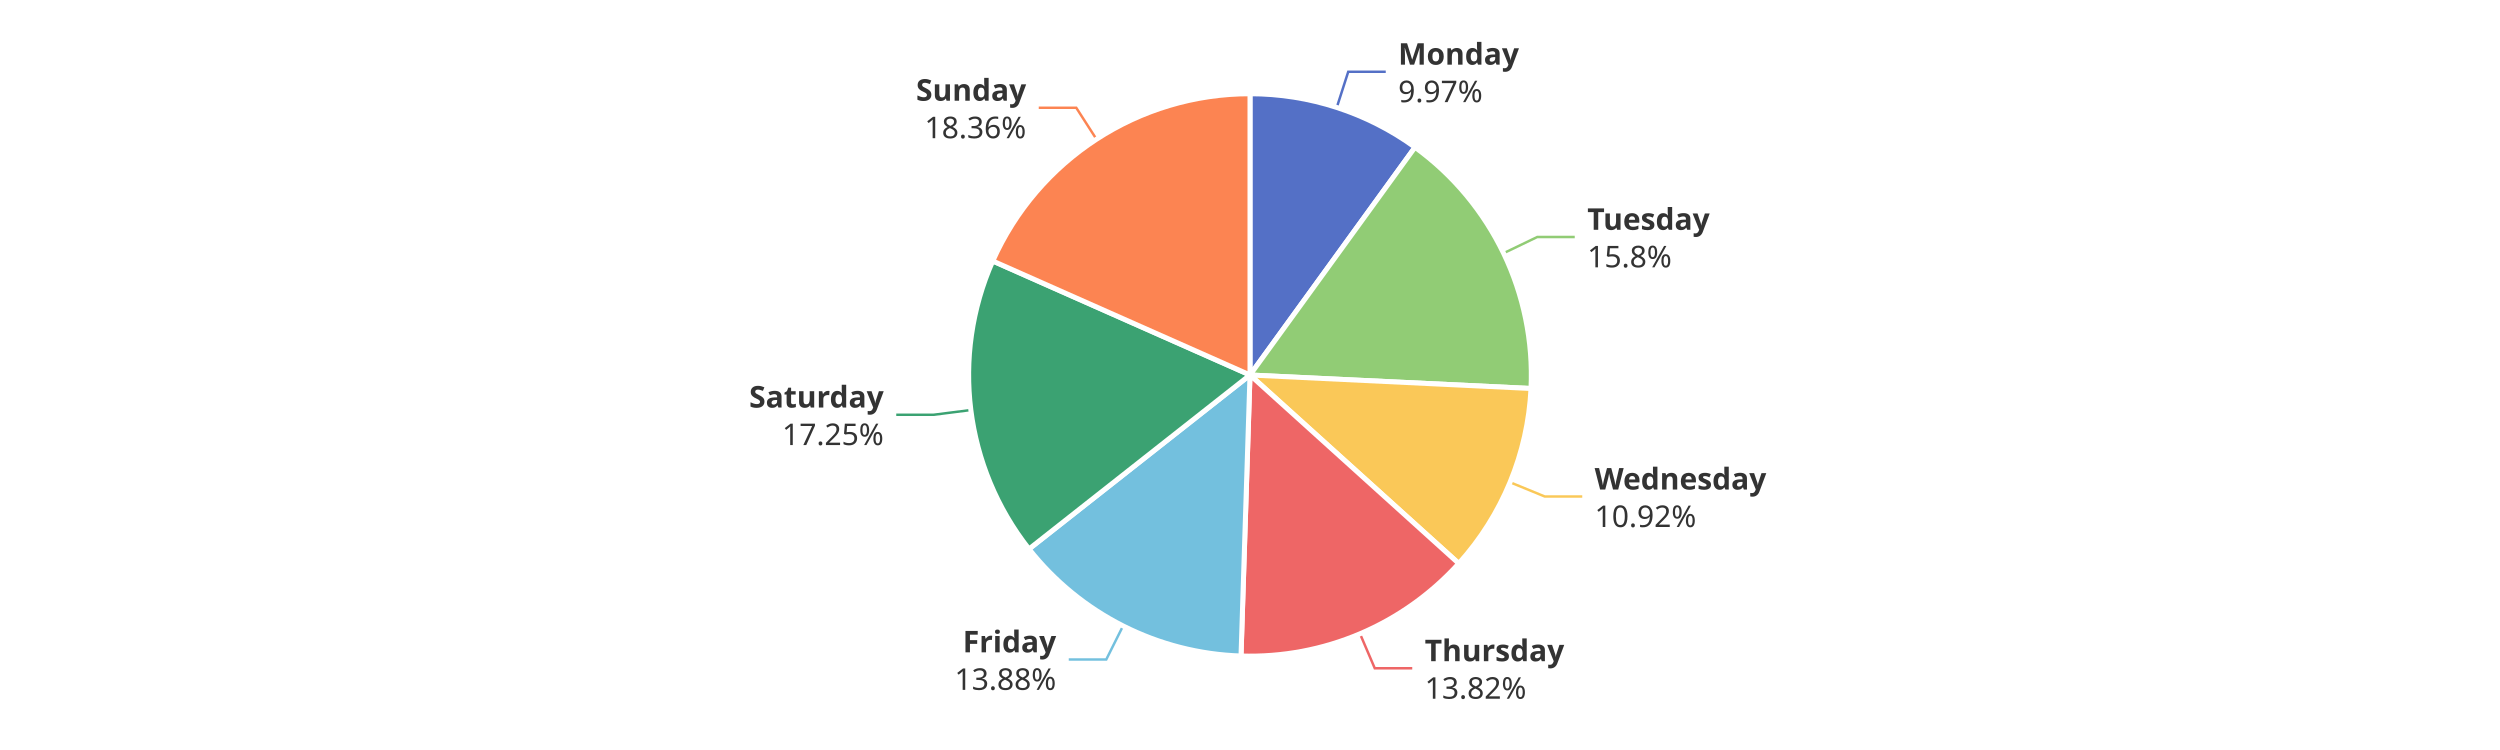
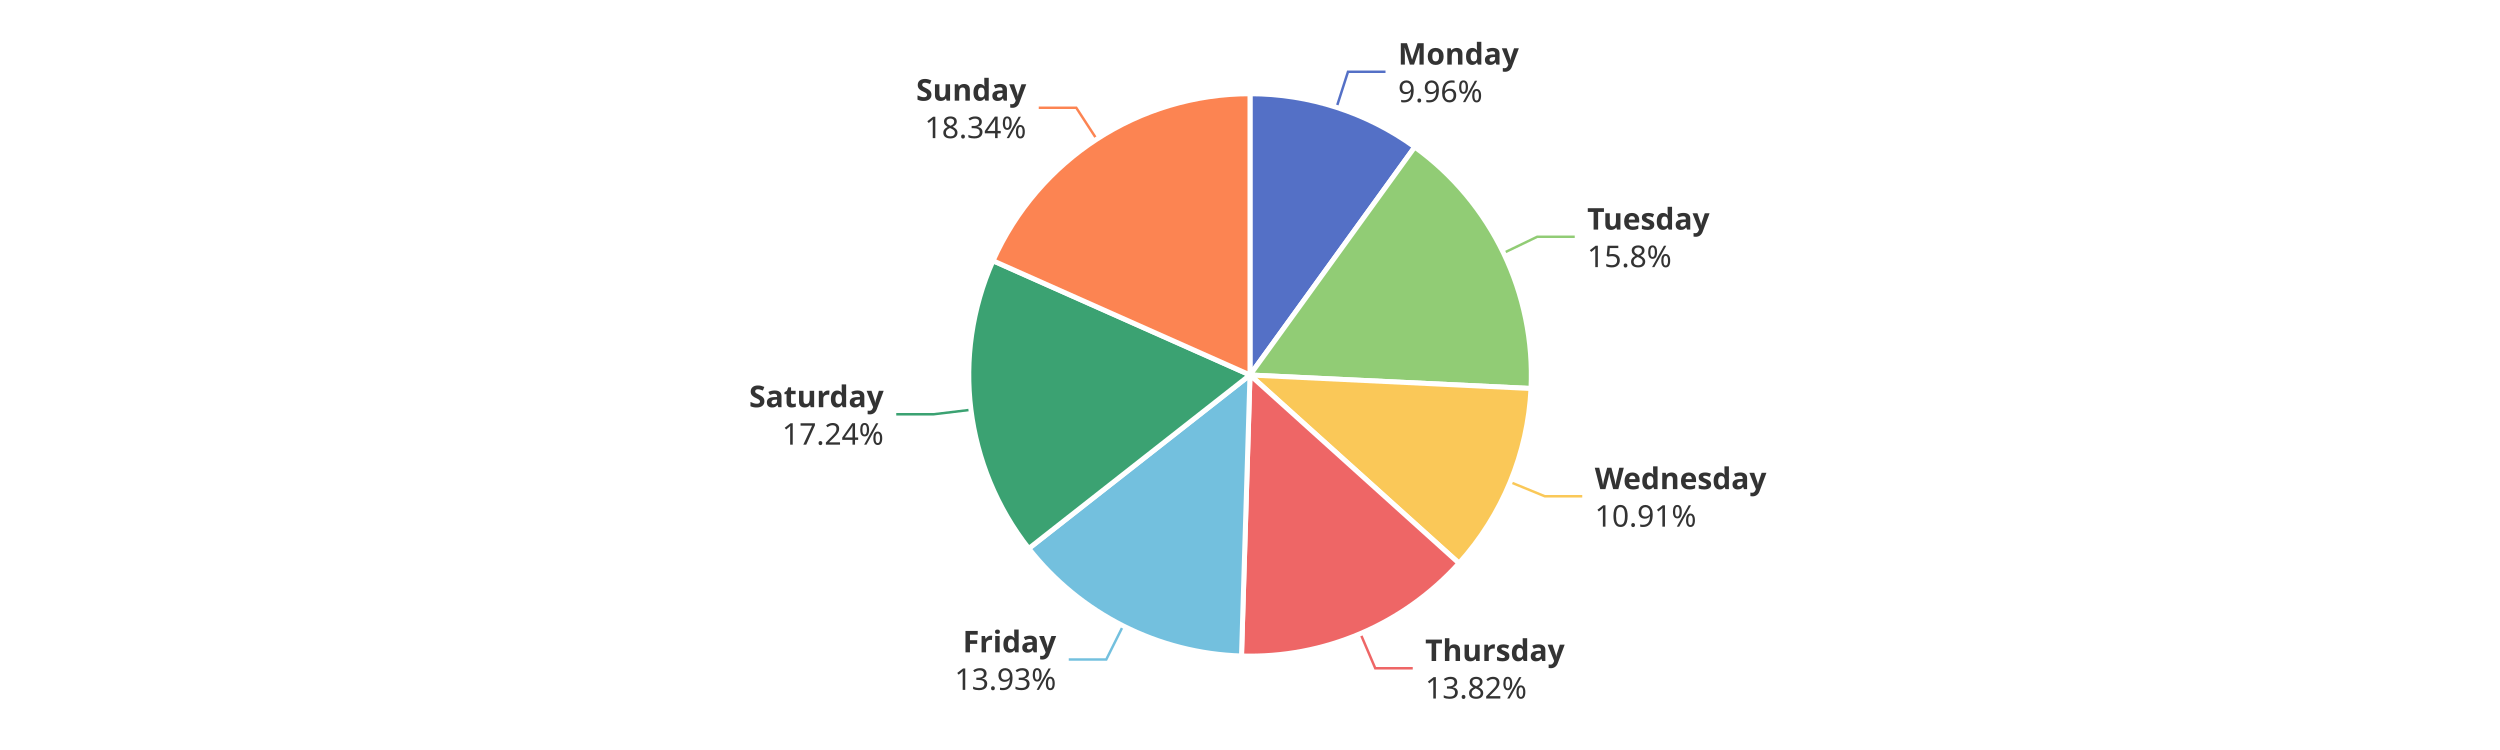
<svg xmlns="http://www.w3.org/2000/svg" width="1000" height="300" version="1.1" baseProfile="full" viewBox="0 0 1000 300">
  <rect width="1000" height="300" x="0" y="0" id="0" fill="#ffffff" />
-   <polyline points="534.7 43 539.3 28.7 554.3 28.7" fill="none" stroke="#5470c6" />
-   <polyline points="601.4 101.3 614.9 94.8 629.9 94.8" fill="none" stroke="#91cc75" />
-   <polyline points="604 192.9 617.9 198.6 632.9 198.6" fill="none" stroke="#fac858" />
-   <polyline points="544 253.5 549.9 267.3 564.9 267.3" fill="none" stroke="#ee6666" />
+   <polyline points="534.6 43 539.2 28.7 554.2 28.7" fill="none" stroke="#5470c6" />
+   <polyline points="601.4 101.2 614.9 94.7 629.9 94.7" fill="none" stroke="#91cc75" />
+   <polyline points="604 192.8 617.9 198.5 632.9 198.5" fill="none" stroke="#fac858" />
+   <polyline points="544.2 253.5 550.1 267.3 565.1 267.3" fill="none" stroke="#ee6666" />
  <polyline points="449.2 250.4 442.5 263.8 427.5 263.8" fill="none" stroke="#73c0de" />
-   <polyline points="388.4 164 373.5 165.9 358.5 165.9" fill="none" stroke="#3ba272" />
-   <polyline points="438.6 55.7 430.5 43.1 415.5 43.1" fill="none" stroke="#fc8452" />
-   <path d="M500 37.5A112.5 112.5 0 0 1 566 58.9L500 150Z" fill="#5470c6" stroke="#fff" stroke-width="2" stroke-linejoin="round" />
-   <path d="M566 58.9A112.5 112.5 0 0 1 612.4 155.4L500 150Z" fill="#91cc75" stroke="#fff" stroke-width="2" stroke-linejoin="round" />
-   <path d="M612.4 155.4A112.5 112.5 0 0 1 583.5 225.4L500 150Z" fill="#fac858" stroke="#fff" stroke-width="2" stroke-linejoin="round" />
-   <path d="M583.5 225.4A112.5 112.5 0 0 1 496.4 262.4L500 150Z" fill="#ee6666" stroke="#fff" stroke-width="2" stroke-linejoin="round" />
-   <path d="M496.4 262.4A112.5 112.5 0 0 1 411.6 219.6L500 150Z" fill="#73c0de" stroke="#fff" stroke-width="2" stroke-linejoin="round" />
-   <path d="M411.6 219.6A112.5 112.5 0 0 1 397.1 104.4L500 150Z" fill="#3ba272" stroke="#fff" stroke-width="2" stroke-linejoin="round" />
-   <path d="M397.1 104.4A112.5 112.5 0 0 1 500 37.5L500 150Z" fill="#fc8452" stroke="#fff" stroke-width="2" stroke-linejoin="round" />
-   <path d="M0 -15l42.8 0l0 30l-42.8 0Z" transform="translate(559.2854 28.7032)" fill="none" />
-   <text dominant-baseline="central" text-anchor="start" style="font-size:12px;font-family:sans-serif;font-weight:bold;" y="-7.5" transform="translate(559.2854 28.7032)" fill="#333" stroke="rgb(255,255,255)" stroke-width="2" paint-order="stroke" stroke-miterlimit="2">Monday</text>
-   <text dominant-baseline="central" text-anchor="start" style="font-size:12px;font-family:sans-serif;" y="7.5" transform="translate(559.2854 28.7032)" fill="#333" stroke="rgb(255,255,255)" stroke-width="2" paint-order="stroke" stroke-miterlimit="2">9.97%</text>
-   <path d="M0 -15l46.2 0l0 30l-46.2 0Z" transform="translate(634.9182 94.7726)" fill="none" />
-   <text dominant-baseline="central" text-anchor="start" style="font-size:12px;font-family:sans-serif;font-weight:bold;" y="-7.5" transform="translate(634.9182 94.7726)" fill="#333" stroke="rgb(255,255,255)" stroke-width="2" paint-order="stroke" stroke-miterlimit="2">Tuesday</text>
-   <text dominant-baseline="central" text-anchor="start" style="font-size:12px;font-family:sans-serif;" y="7.5" transform="translate(634.9182 94.7726)" fill="#333" stroke="rgb(255,255,255)" stroke-width="2" paint-order="stroke" stroke-miterlimit="2">15.8%</text>
-   <path d="M0 -15l63.6 0l0 30l-63.6 0Z" transform="translate(637.8559 198.6441)" fill="none" />
-   <text dominant-baseline="central" text-anchor="start" style="font-size:12px;font-family:sans-serif;font-weight:bold;" y="-7.5" transform="translate(637.8559 198.6441)" fill="#333" stroke="rgb(255,255,255)" stroke-width="2" paint-order="stroke" stroke-miterlimit="2">Wednesday</text>
-   <text dominant-baseline="central" text-anchor="start" style="font-size:12px;font-family:sans-serif;" y="7.5" transform="translate(637.8559 198.6441)" fill="#333" stroke="rgb(255,255,255)" stroke-width="2" paint-order="stroke" stroke-miterlimit="2">10.92%</text>
-   <path d="M0 -15l50.2 0l0 30l-50.2 0Z" transform="translate(569.9001 267.3296)" fill="none" />
-   <text dominant-baseline="central" text-anchor="start" style="font-size:12px;font-family:sans-serif;font-weight:bold;" y="-7.5" transform="translate(569.9001 267.3296)" fill="#333" stroke="rgb(255,255,255)" stroke-width="2" paint-order="stroke" stroke-miterlimit="2">Thursday</text>
-   <text dominant-baseline="central" text-anchor="start" style="font-size:12px;font-family:sans-serif;" y="7.5" transform="translate(569.9001 267.3296)" fill="#333" stroke="rgb(255,255,255)" stroke-width="2" paint-order="stroke" stroke-miterlimit="2">13.82%</text>
-   <path d="M-40.9 -15l40.9 0l0 30l-40.9 0Z" transform="translate(422.4734 263.7846)" fill="none" />
-   <text dominant-baseline="central" text-anchor="end" style="font-size:12px;font-family:sans-serif;font-weight:bold;" y="-7.5" transform="translate(422.4734 263.7846)" fill="#333" stroke="rgb(255,255,255)" stroke-width="2" paint-order="stroke" stroke-miterlimit="2">Friday</text>
-   <text dominant-baseline="central" text-anchor="end" style="font-size:12px;font-family:sans-serif;" y="7.5" transform="translate(422.4734 263.7846)" fill="#333" stroke="rgb(255,255,255)" stroke-width="2" paint-order="stroke" stroke-miterlimit="2">13.88%</text>
-   <path d="M-48.2 -15l48.2 0l0 30l-48.2 0Z" transform="translate(353.4904 165.8608)" fill="none" />
-   <text dominant-baseline="central" text-anchor="end" style="font-size:12px;font-family:sans-serif;font-weight:bold;" y="-7.5" transform="translate(353.4904 165.8608)" fill="#333" stroke="rgb(255,255,255)" stroke-width="2" paint-order="stroke" stroke-miterlimit="2">Saturday</text>
-   <text dominant-baseline="central" text-anchor="end" style="font-size:12px;font-family:sans-serif;" y="7.5" transform="translate(353.4904 165.8608)" fill="#333" stroke="rgb(255,255,255)" stroke-width="2" paint-order="stroke" stroke-miterlimit="2">17.25%</text>
-   <path d="M-40.9 -15l40.9 0l0 30l-40.9 0Z" transform="translate(410.469 43.1277)" fill="none" />
-   <text dominant-baseline="central" text-anchor="end" style="font-size:12px;font-family:sans-serif;font-weight:bold;" y="-7.5" transform="translate(410.469 43.1277)" fill="#333" stroke="rgb(255,255,255)" stroke-width="2" paint-order="stroke" stroke-miterlimit="2">Sunday</text>
-   <text dominant-baseline="central" text-anchor="end" style="font-size:12px;font-family:sans-serif;" y="7.5" transform="translate(410.469 43.1277)" fill="#333" stroke="rgb(255,255,255)" stroke-width="2" paint-order="stroke" stroke-miterlimit="2">18.36%</text>
+   <polyline points="388.4 163.9 373.5 165.7 358.5 165.7" fill="none" stroke="#3ba272" />
+   <polyline points="438.7 55.7 430.5 43.1 415.5 43.1" fill="none" stroke="#fc8452" />
+   <path d="M500 37.5A112.5 112.5 0 0 1 565.9 58.8L500 150Z" fill="#5470c6" stroke="#fff" stroke-width="2" stroke-linejoin="round" />
+   <path d="M565.9 58.8A112.5 112.5 0 0 1 612.4 155.4L500 150Z" fill="#91cc75" stroke="#fff" stroke-width="2" stroke-linejoin="round" />
+   <path d="M612.4 155.4A112.5 112.5 0 0 1 583.6 225.3L500 150Z" fill="#fac858" stroke="#fff" stroke-width="2" stroke-linejoin="round" />
+   <path d="M583.6 225.3A112.5 112.5 0 0 1 496.6 262.4L500 150Z" fill="#ee6666" stroke="#fff" stroke-width="2" stroke-linejoin="round" />
+   <path d="M496.6 262.4A112.5 112.5 0 0 1 411.5 219.4L500 150Z" fill="#73c0de" stroke="#fff" stroke-width="2" stroke-linejoin="round" />
+   <path d="M411.5 219.4A112.5 112.5 0 0 1 397.2 104.3L500 150Z" fill="#3ba272" stroke="#fff" stroke-width="2" stroke-linejoin="round" />
+   <path d="M397.2 104.3A112.5 112.5 0 0 1 500 37.5L500 150Z" fill="#fc8452" stroke="#fff" stroke-width="2" stroke-linejoin="round" />
+   <path d="M0 -15l42.8 0l0 30l-42.8 0Z" transform="translate(559.2435 28.6897)" fill="none" />
+   <text dominant-baseline="central" text-anchor="start" style="font-size:12px;font-family:sans-serif;font-weight:bold;" y="-7.5" transform="translate(559.2435 28.6897)" fill="#333" stroke="rgb(255,255,255)" stroke-width="2" paint-order="stroke" stroke-miterlimit="2">Monday</text>
+   <text dominant-baseline="central" text-anchor="start" style="font-size:12px;font-family:sans-serif;" y="7.5" transform="translate(559.2435 28.6897)" fill="#333" stroke="rgb(255,255,255)" stroke-width="2" paint-order="stroke" stroke-miterlimit="2">9.96%</text>
+   <path d="M0 -15l46.2 0l0 30l-46.2 0Z" transform="translate(634.8773 94.6876)" fill="none" />
+   <text dominant-baseline="central" text-anchor="start" style="font-size:12px;font-family:sans-serif;font-weight:bold;" y="-7.5" transform="translate(634.8773 94.6876)" fill="#333" stroke="rgb(255,255,255)" stroke-width="2" paint-order="stroke" stroke-miterlimit="2">Tuesday</text>
+   <text dominant-baseline="central" text-anchor="start" style="font-size:12px;font-family:sans-serif;" y="7.5" transform="translate(634.8773 94.6876)" fill="#333" stroke="rgb(255,255,255)" stroke-width="2" paint-order="stroke" stroke-miterlimit="2">15.8%</text>
+   <path d="M0 -15l63.6 0l0 30l-63.6 0Z" transform="translate(637.9112 198.5099)" fill="none" />
+   <text dominant-baseline="central" text-anchor="start" style="font-size:12px;font-family:sans-serif;font-weight:bold;" y="-7.5" transform="translate(637.9112 198.5099)" fill="#333" stroke="rgb(255,255,255)" stroke-width="2" paint-order="stroke" stroke-miterlimit="2">Wednesday</text>
+   <text dominant-baseline="central" text-anchor="start" style="font-size:12px;font-family:sans-serif;" y="7.5" transform="translate(637.9112 198.5099)" fill="#333" stroke="rgb(255,255,255)" stroke-width="2" paint-order="stroke" stroke-miterlimit="2">10.91%</text>
+   <path d="M0 -15l50.2 0l0 30l-50.2 0Z" transform="translate(570.0796 267.2531)" fill="none" />
+   <text dominant-baseline="central" text-anchor="start" style="font-size:12px;font-family:sans-serif;font-weight:bold;" y="-7.5" transform="translate(570.0796 267.2531)" fill="#333" stroke="rgb(255,255,255)" stroke-width="2" paint-order="stroke" stroke-miterlimit="2">Thursday</text>
+   <text dominant-baseline="central" text-anchor="start" style="font-size:12px;font-family:sans-serif;" y="7.5" transform="translate(570.0796 267.2531)" fill="#333" stroke="rgb(255,255,255)" stroke-width="2" paint-order="stroke" stroke-miterlimit="2">13.82%</text>
+   <path d="M-40.9 -15l40.9 0l0 30l-40.9 0Z" transform="translate(422.4787 263.7873)" fill="none" />
+   <text dominant-baseline="central" text-anchor="end" style="font-size:12px;font-family:sans-serif;font-weight:bold;" y="-7.5" transform="translate(422.4787 263.7873)" fill="#333" stroke="rgb(255,255,255)" stroke-width="2" paint-order="stroke" stroke-miterlimit="2">Friday</text>
+   <text dominant-baseline="central" text-anchor="end" style="font-size:12px;font-family:sans-serif;" y="7.5" transform="translate(422.4787 263.7873)" fill="#333" stroke="rgb(255,255,255)" stroke-width="2" paint-order="stroke" stroke-miterlimit="2">13.93%</text>
+   <path d="M-48.2 -15l48.2 0l0 30l-48.2 0Z" transform="translate(353.4728 165.7201)" fill="none" />
+   <text dominant-baseline="central" text-anchor="end" style="font-size:12px;font-family:sans-serif;font-weight:bold;" y="-7.5" transform="translate(353.4728 165.7201)" fill="#333" stroke="rgb(255,255,255)" stroke-width="2" paint-order="stroke" stroke-miterlimit="2">Saturday</text>
+   <text dominant-baseline="central" text-anchor="end" style="font-size:12px;font-family:sans-serif;" y="7.5" transform="translate(353.4728 165.7201)" fill="#333" stroke="rgb(255,255,255)" stroke-width="2" paint-order="stroke" stroke-miterlimit="2">17.24%</text>
+   <path d="M-40.9 -15l40.9 0l0 30l-40.9 0Z" transform="translate(410.5087 43.1019)" fill="none" />
+   <text dominant-baseline="central" text-anchor="end" style="font-size:12px;font-family:sans-serif;font-weight:bold;" y="-7.5" transform="translate(410.5087 43.1019)" fill="#333" stroke="rgb(255,255,255)" stroke-width="2" paint-order="stroke" stroke-miterlimit="2">Sunday</text>
+   <text dominant-baseline="central" text-anchor="end" style="font-size:12px;font-family:sans-serif;" y="7.5" transform="translate(410.5087 43.1019)" fill="#333" stroke="rgb(255,255,255)" stroke-width="2" paint-order="stroke" stroke-miterlimit="2">18.34%</text>
</svg>
